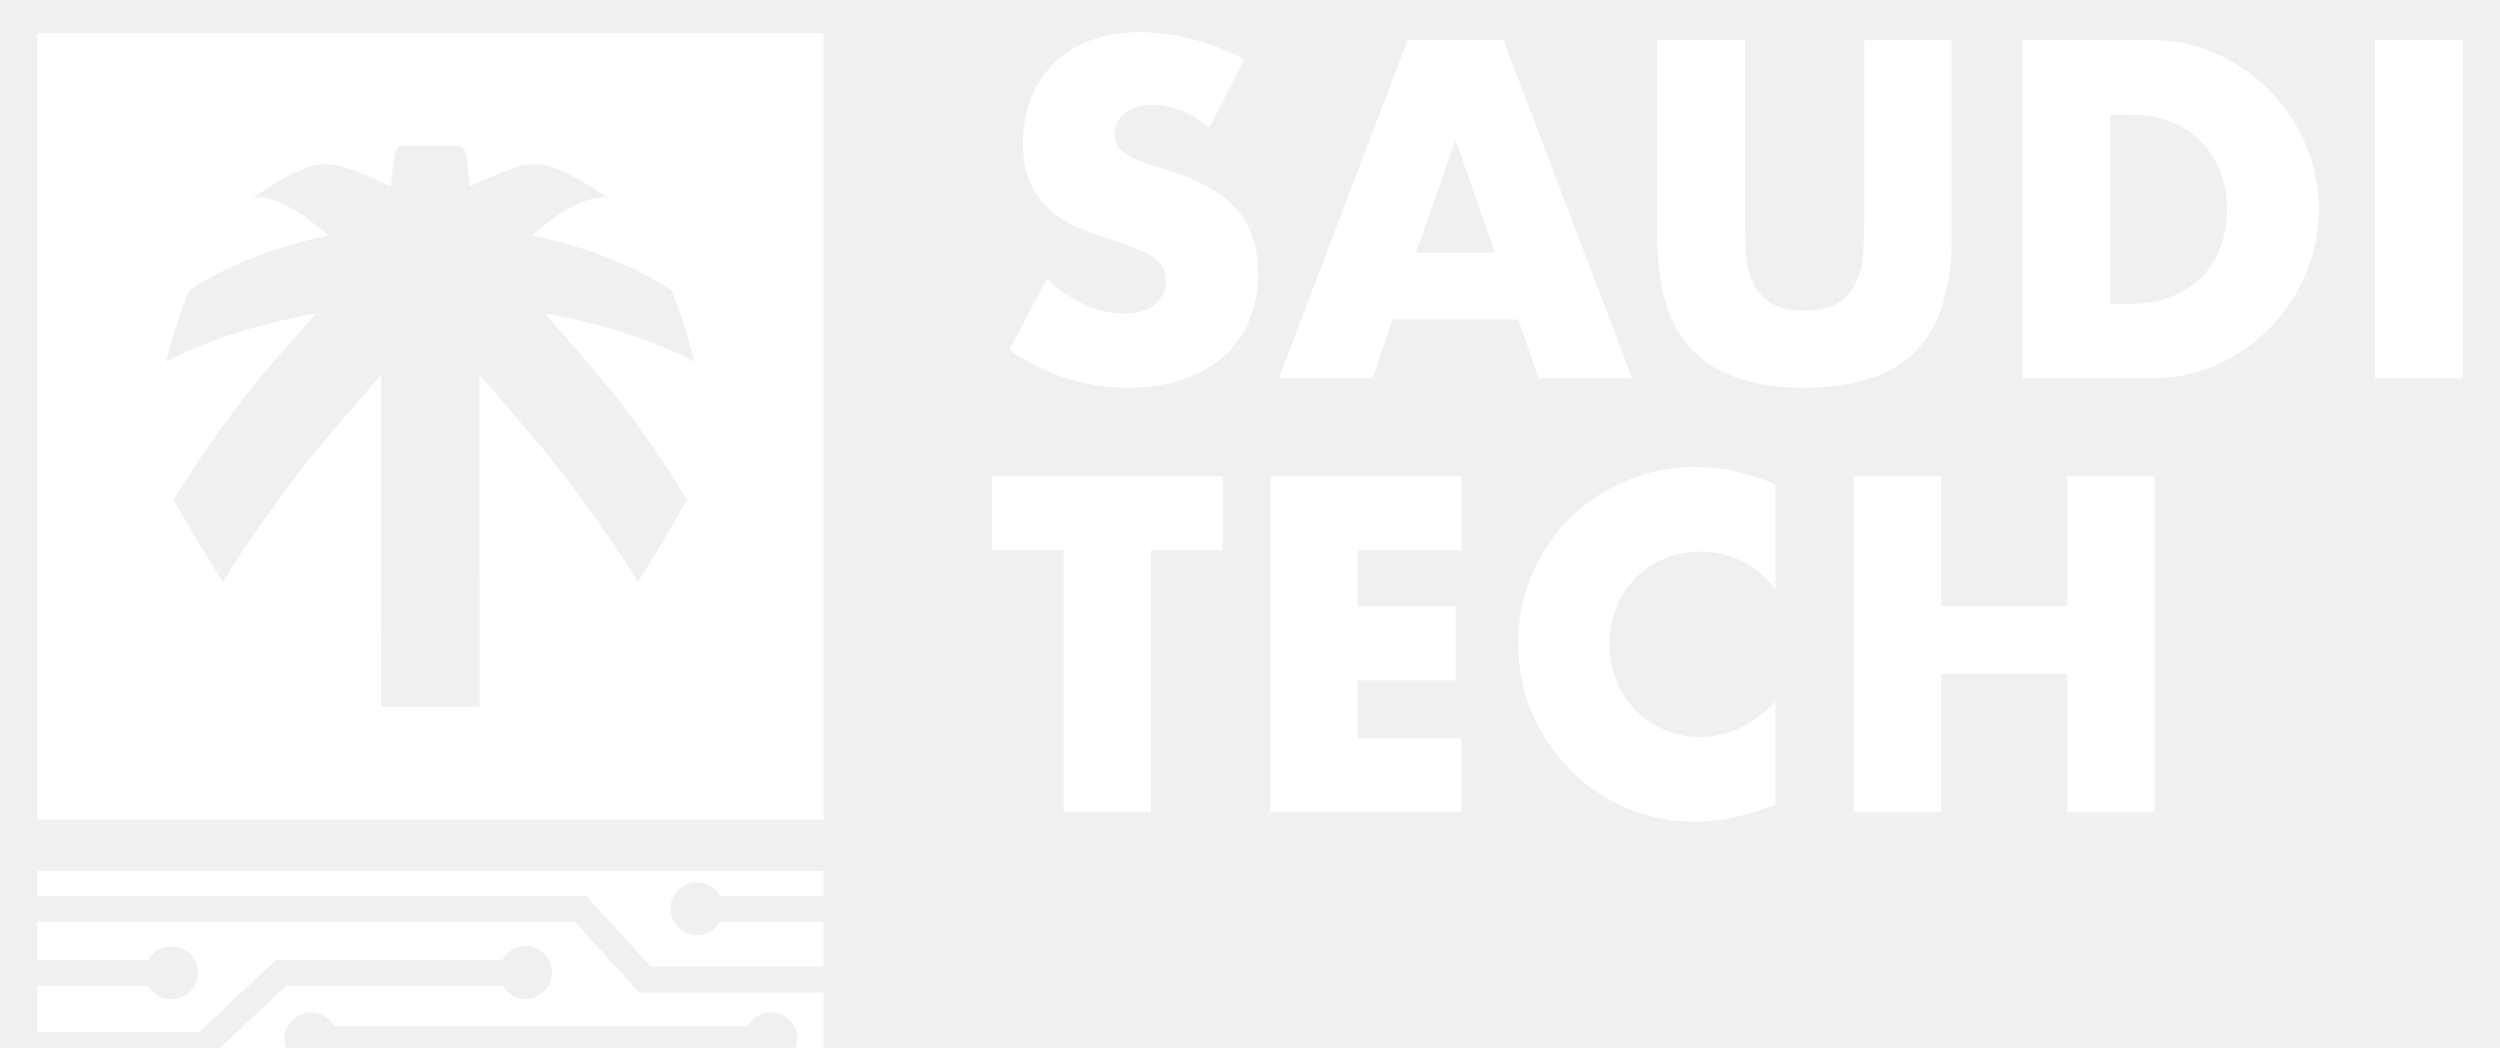
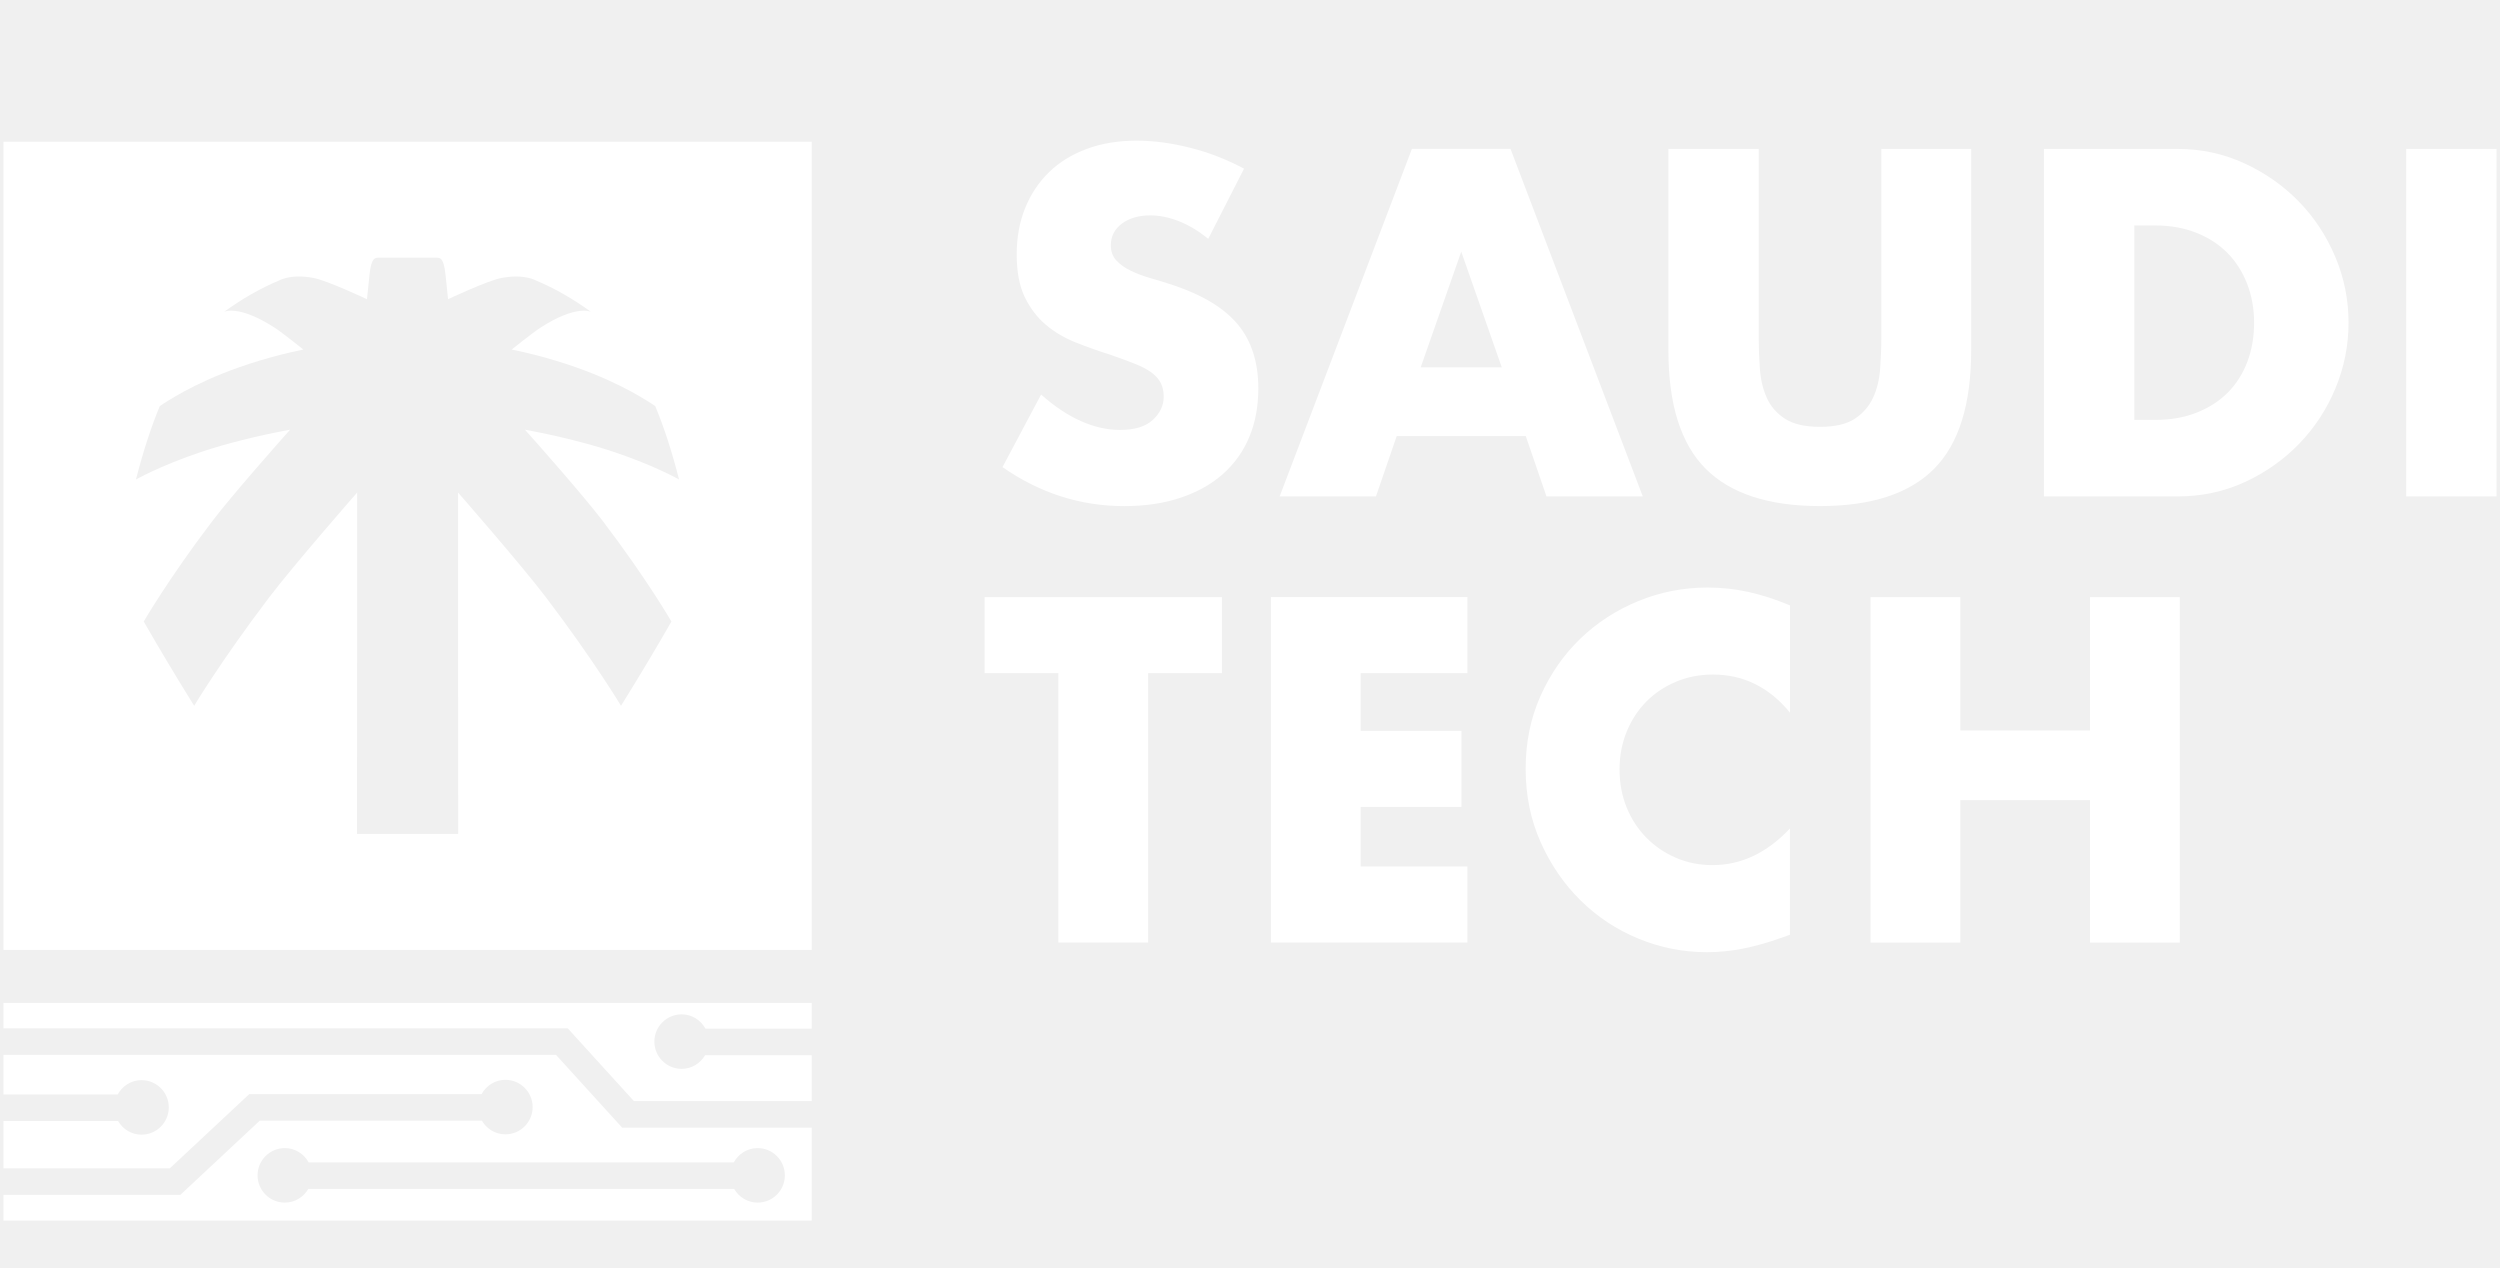
- <svg xmlns="http://www.w3.org/2000/svg" version="1.1" id="Layer_1" x="0px" y="0px" viewBox="130 335 740 310" style="enable-background:new 0 0 1000 1000;" xml:space="preserve">
+ <svg xmlns="http://www.w3.org/2000/svg" version="1.1" id="Layer_1" x="0px" y="0px" viewBox="140 304 720 365" style="enable-background:new 0 0 1000 1000;" xml:space="preserve">
  <style type="text/css">
	.st0{fill:#FFFFFF;}
</style>
  <g>
    <g>
      <path class="st0" d="M487.97,372.79c-2.82-2.3-5.64-3.99-8.47-5.09c-2.82-1.1-5.55-1.67-8.2-1.67c-3.35,0-6.08,0.79-8.2,2.38    c-2.12,1.59-3.18,3.67-3.18,6.22c0,1.77,0.53,3.24,1.59,4.38c1.06,1.14,2.45,2.14,4.17,2.97c1.72,0.83,3.66,1.57,5.82,2.18    c2.17,0.61,4.31,1.28,6.42,1.98c8.46,2.83,14.67,6.6,18.59,11.33c3.92,4.71,5.89,10.86,5.89,18.44c0,5.11-0.87,9.76-2.58,13.89    c-1.72,4.16-4.24,7.68-7.54,10.65c-3.3,2.93-7.36,5.24-12.16,6.86c-4.81,1.63-10.26,2.45-16.34,2.45    c-12.61,0-24.29-3.73-35.06-11.23l11.11-20.9c3.88,3.44,7.72,5.99,11.51,7.66c3.78,1.69,7.53,2.53,11.24,2.53    c4.23,0,7.38-0.98,9.45-2.91c2.08-1.94,3.12-4.16,3.12-6.62c0-1.49-0.27-2.79-0.8-3.89c-0.53-1.1-1.41-2.12-2.65-3.06    c-1.23-0.92-2.84-1.77-4.83-2.56c-1.99-0.8-4.39-1.67-7.21-2.65c-3.35-1.06-6.63-2.22-9.85-3.5c-3.22-1.28-6.09-2.97-8.6-5.09    c-2.51-2.12-4.54-4.79-6.09-8c-1.54-3.22-2.31-7.29-2.31-12.24c0-4.93,0.82-9.41,2.45-13.42c1.63-4.01,3.92-7.43,6.88-10.31    c2.95-2.87,6.56-5.09,10.84-6.68c4.28-1.59,9.06-2.38,14.35-2.38c4.94,0,10.1,0.69,15.48,2.06c5.38,1.36,10.53,3.36,15.47,6.01    L487.97,372.79z" />
      <path class="st0" d="M579.42,429.59h-37.17l-5.97,17.37h-27.74l38.09-100.08h28.4l38.09,100.08h-27.74L579.42,429.59z     M572.51,409.8l-11.67-33.32l-11.68,33.32H572.51z" />
      <path class="st0" d="M646.51,346.89v54.43c0,2.9,0.11,5.91,0.34,8.95c0.21,3.04,0.88,5.83,1.99,8.3c1.1,2.47,2.85,4.48,5.23,6.03    c2.39,1.55,5.75,2.33,10.09,2.33c4.34,0,7.68-0.78,10.02-2.33c2.34-1.55,4.09-3.56,5.25-6.03c1.14-2.47,1.83-5.25,2.05-8.3    c0.22-3.04,0.34-6.05,0.34-8.95v-54.43h25.88v58.01c0,15.58-3.57,26.94-10.68,34.12c-7.12,7.15-18.08,10.73-32.86,10.73    c-14.78,0-25.74-3.58-32.91-10.73c-7.17-7.18-10.75-18.54-10.75-34.12v-58.01H646.51z" />
      <path class="st0" d="M728.66,346.89h38.49c6.82,0,13.2,1.39,19.18,4.13c5.97,2.74,11.19,6.38,15.65,10.94    c4.47,4.56,7.98,9.87,10.55,15.94c2.57,6.05,3.85,12.41,3.85,19.03c0,6.56-1.26,12.86-3.78,18.93    c-2.52,6.05-6.02,11.38-10.48,15.98c-4.47,4.6-9.69,8.28-15.67,11.02c-5.97,2.74-12.41,4.11-19.31,4.11h-38.49V346.89z     M754.67,424.93h5.98c4.5,0,8.53-0.7,12.07-2.13c3.54-1.41,6.53-3.35,8.96-5.82c2.43-2.47,4.29-5.42,5.57-8.83    c1.29-3.41,1.93-7.15,1.93-11.22c0-3.96-0.66-7.69-1.99-11.14c-1.33-3.45-3.21-6.42-5.64-8.89c-2.43-2.47-5.42-4.44-8.96-5.84    c-3.53-1.41-7.52-2.13-11.93-2.13h-5.98V424.93z" />
      <rect x="832.99" y="346.89" class="st0" width="26.01" height="100.08" />
      <g>
        <g>
          <path class="st0" d="M470.67,497.87v77.57h-25.86v-77.57h-21.24v-21.9h68.34v21.9H470.67z" />
          <path class="st0" d="M562.62,497.87h-30.74v16.62h29.02v21.9h-29.02v17.15h30.74v21.9h-56.6v-99.48h56.6V497.87z" />
          <path class="st0" d="M655.5,509.22c-5.98-7.3-13.37-10.95-22.16-10.95c-3.87,0-7.45,0.71-10.75,2.11      c-3.3,1.41-6.14,3.32-8.51,5.74c-2.38,2.42-4.24,5.3-5.61,8.64c-1.36,3.35-2.04,6.95-2.04,10.82c0,3.96,0.68,7.61,2.04,10.95      c1.36,3.34,3.25,6.25,5.67,8.71c2.42,2.46,5.26,4.4,8.51,5.8c3.25,1.41,6.77,2.11,10.55,2.11c8.27,0,15.7-3.52,22.3-10.55v30.61      l-2.64,0.93c-3.96,1.41-7.65,2.44-11.08,3.1c-3.43,0.66-6.81,0.99-10.16,0.99c-6.86,0-13.44-1.3-19.72-3.89      c-6.29-2.59-11.83-6.24-16.62-10.95c-4.8-4.71-8.64-10.29-11.54-16.76c-2.9-6.47-4.35-13.52-4.35-21.18s1.43-14.66,4.29-21.04      c2.86-6.38,6.68-11.87,11.48-16.49c4.79-4.62,10.36-8.22,16.69-10.82c6.33-2.59,12.98-3.89,19.92-3.89      c3.96,0,7.85,0.42,11.68,1.25c3.82,0.84,7.85,2.13,12.07,3.89V509.22z" />
          <path class="st0" d="M704.58,514.37h37.34v-38.39h25.86v99.48h-25.86v-41.03h-37.34v41.03h-25.86v-99.48h25.86V514.37z" />
        </g>
      </g>
    </g>
    <g>
      <path class="st0" d="M141,344.82v232.77h232.77V344.82H141z M313.69,454.17c12.65,16.65,19.68,28.83,19.68,28.83    c-4.32,7.56-9.17,15.66-14.52,24.27c0,0-7.79-13.04-21.69-31.34c-7.01-9.22-24.96-29.78-25.24-30.07    c0.01,0.4-0.01,89.79,0.04,98.22l-0.05-0.01c0,0.03,0,0.08,0,0.11h-29.1c0.06-8.43,0.03-97.92,0.04-98.32    c-0.27,0.3-18.23,20.85-25.24,30.07c-13.91,18.3-21.69,31.34-21.69,31.34c-5.35-8.62-10.2-16.71-14.52-24.27    c0,0,7.03-12.18,19.68-28.83c5.58-7.35,19.09-22.62,22.47-26.42c-9.58,1.76-18.51,4.05-25.16,6.26    c-6.42,2.13-11.33,4.23-14.54,5.73c-3.06,1.43-4.69,2.35-4.69,2.35c2.01-7.84,4.28-14.94,6.86-21.13c0,0,1.53-1.09,4.41-2.77    c3.01-1.76,7.59-4.18,13.58-6.59c6.34-2.54,14.28-5.06,23.35-6.94c-0.26-0.19-6-4.82-8.26-6.28c-10.45-6.75-14.57-4.57-14.57-4.57    c5.2-3.75,10.46-6.78,15.66-8.95c0,0,0.81-0.47,2.38-0.85c1.67-0.4,4.33-0.62,7.82,0.06c3.9,0.75,15.11,6,15.3,6.11    c0.01-0.17,0.54-5.2,0.72-6.99c0.54-5.22,1.69-4.9,2.6-4.98h16.71c0.92,0.08,2.06-0.24,2.6,4.98c0.18,1.78,0.71,6.82,0.72,6.99    c0.19-0.11,11.4-5.36,15.3-6.11c3.48-0.67,6.15-0.45,7.82-0.06c1.57,0.37,2.38,0.85,2.38,0.85c5.2,2.17,10.46,5.2,15.66,8.95    c0,0-4.11-2.18-14.57,4.57c-2.26,1.46-8,6.08-8.26,6.28c9.07,1.87,17.02,4.4,23.35,6.94c5.99,2.4,10.58,4.83,13.58,6.59    c2.88,1.69,4.41,2.77,4.41,2.77c2.58,6.19,4.86,13.29,6.86,21.13c0,0-1.64-0.92-4.69-2.35c-3.21-1.51-8.12-3.6-14.54-5.73    c-6.65-2.21-15.58-4.49-25.16-6.26C294.6,431.55,308.11,446.83,313.69,454.17z" />
      <g>
        <path class="st0" d="M303.51,600.16l19.04,20.94h51.22v-13.2h-30.7c-1.36,2.34-3.86,3.93-6.76,3.93c-4.33,0-7.85-3.51-7.85-7.85     c0-4.33,3.51-7.85,7.85-7.85c2.98,0,5.53,1.68,6.86,4.12h30.6v-7.41H141v7.32H303.51z" />
        <path class="st0" d="M319.17,628.75l-19.04-20.94H141v11.39h32.9c1.33-2.44,3.89-4.12,6.86-4.12c4.33,0,7.85,3.51,7.85,7.85     c0,4.33-3.51,7.85-7.85,7.85c-2.9,0-5.4-1.59-6.76-3.93H141v13.63h47.91l22.87-21.37h66.91c1.33-2.44,3.89-4.12,6.86-4.12     c4.33,0,7.85,3.51,7.85,7.85c0,4.33-3.51,7.85-7.85,7.85c-2.9,0-5.4-1.59-6.76-3.93H214.8l-22.87,21.37H141v7.41h232.77v-26.78     H319.17z M358.2,650.35c-2.9,0-5.4-1.59-6.76-3.93H228.79c-1.36,2.34-3.86,3.93-6.76,3.93c-4.33,0-7.85-3.51-7.85-7.85     c0-4.33,3.51-7.85,7.85-7.85c2.98,0,5.53,1.68,6.86,4.12h122.44c1.33-2.44,3.89-4.12,6.86-4.12c4.33,0,7.85,3.51,7.85,7.85     C366.05,646.84,362.53,650.35,358.2,650.35z" />
      </g>
    </g>
  </g>
</svg>
